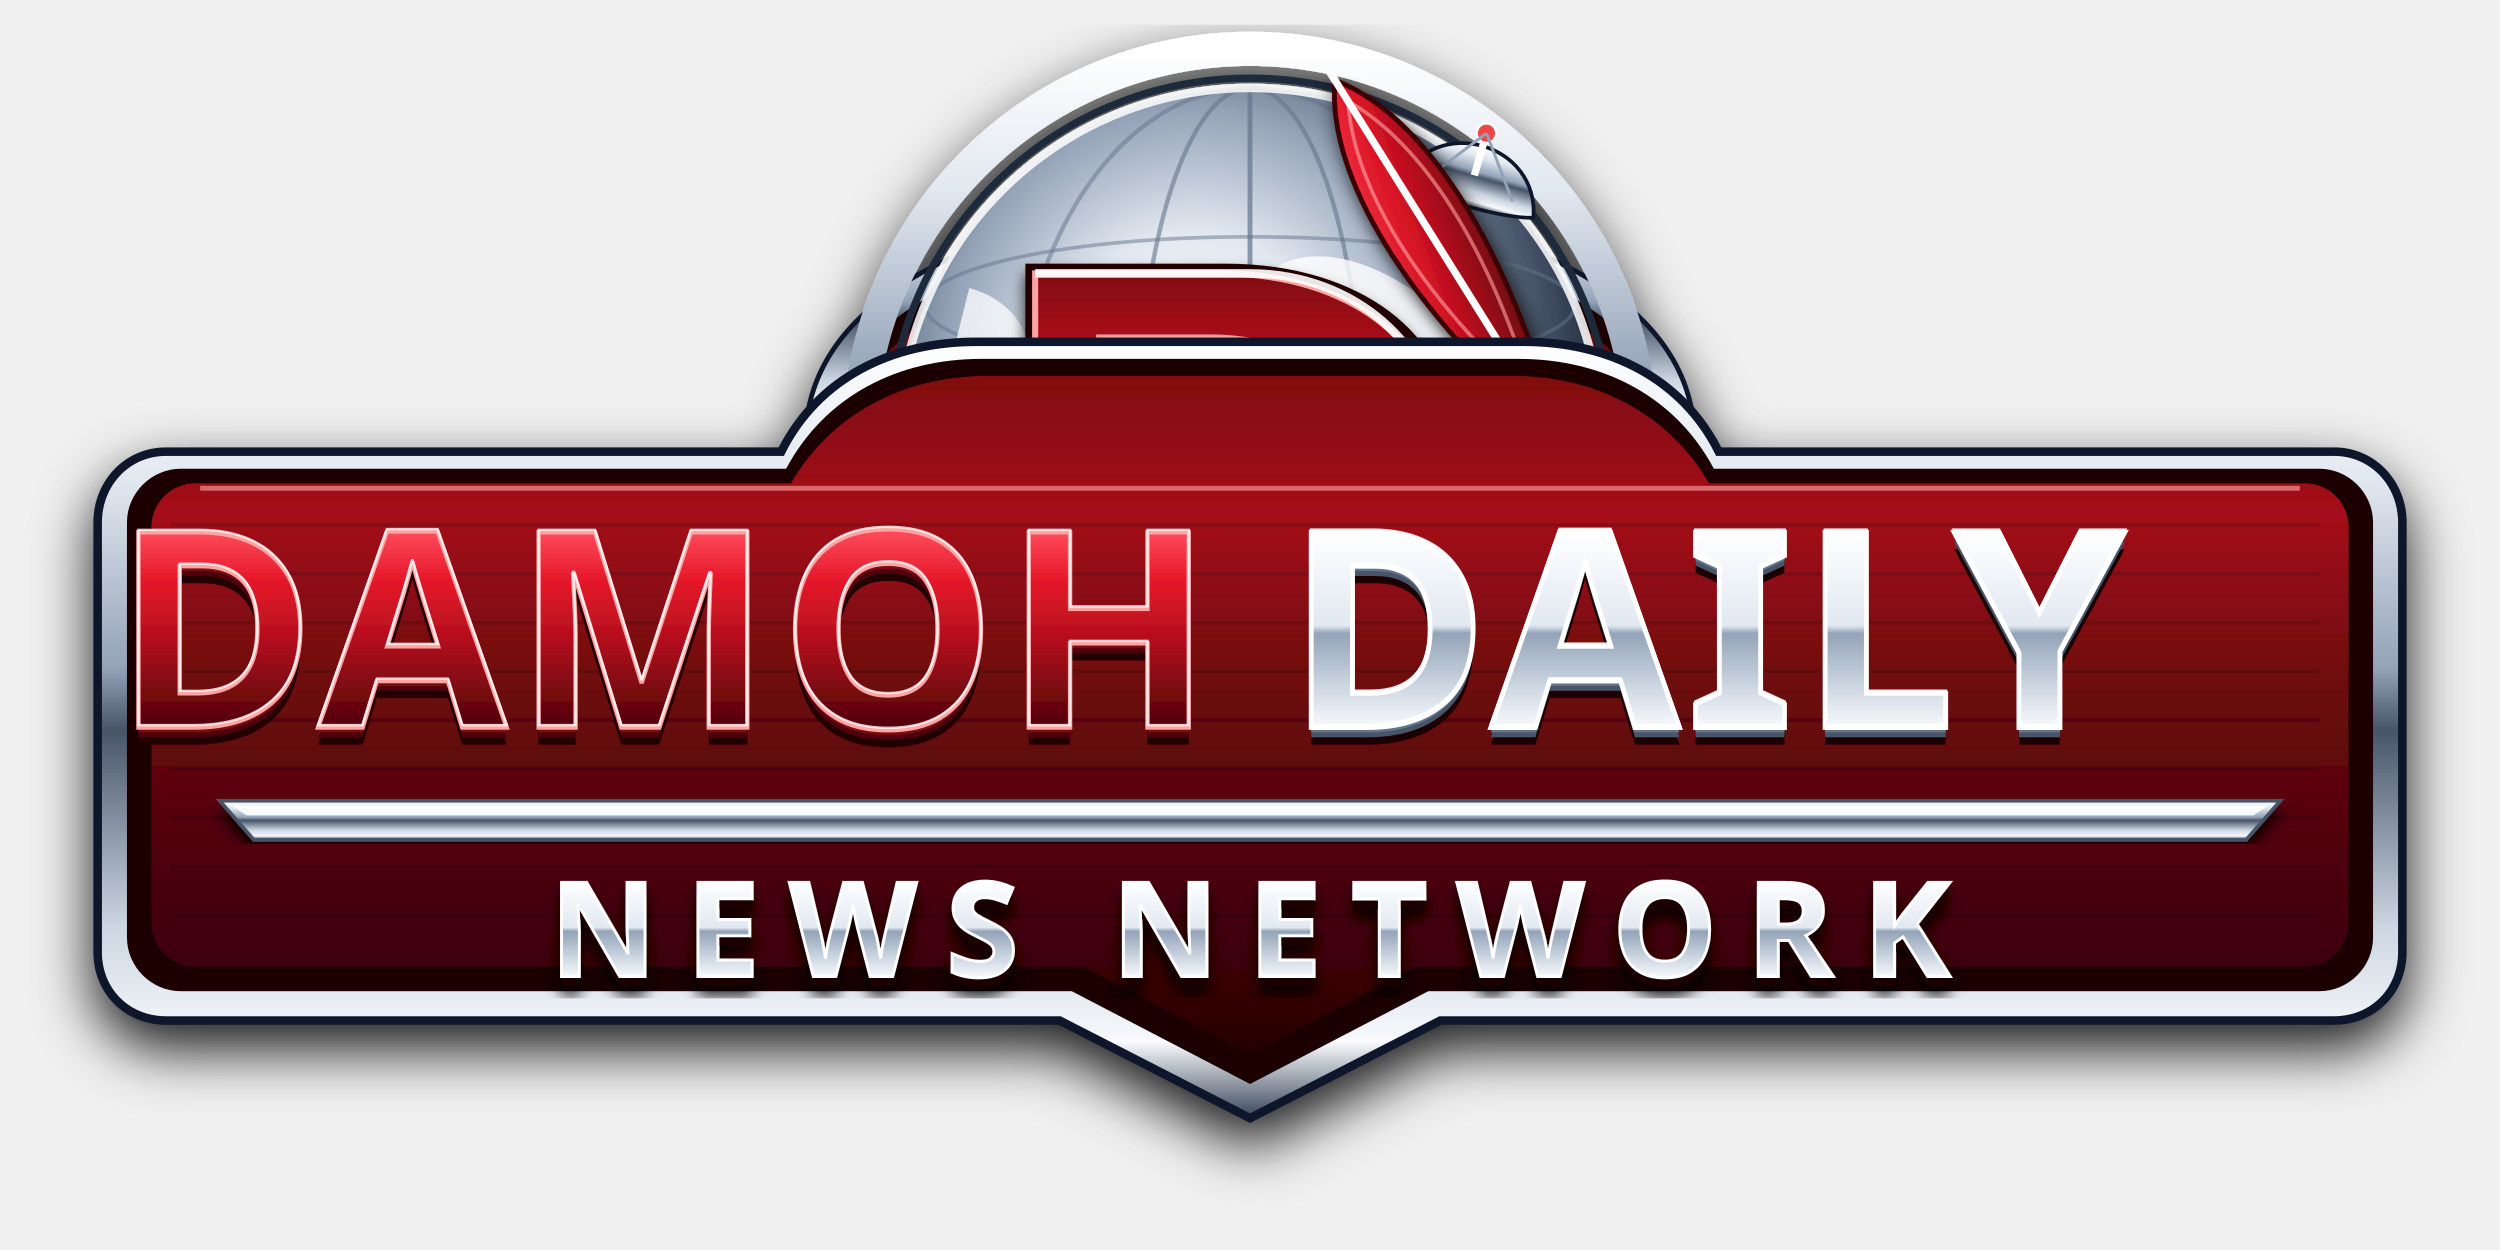
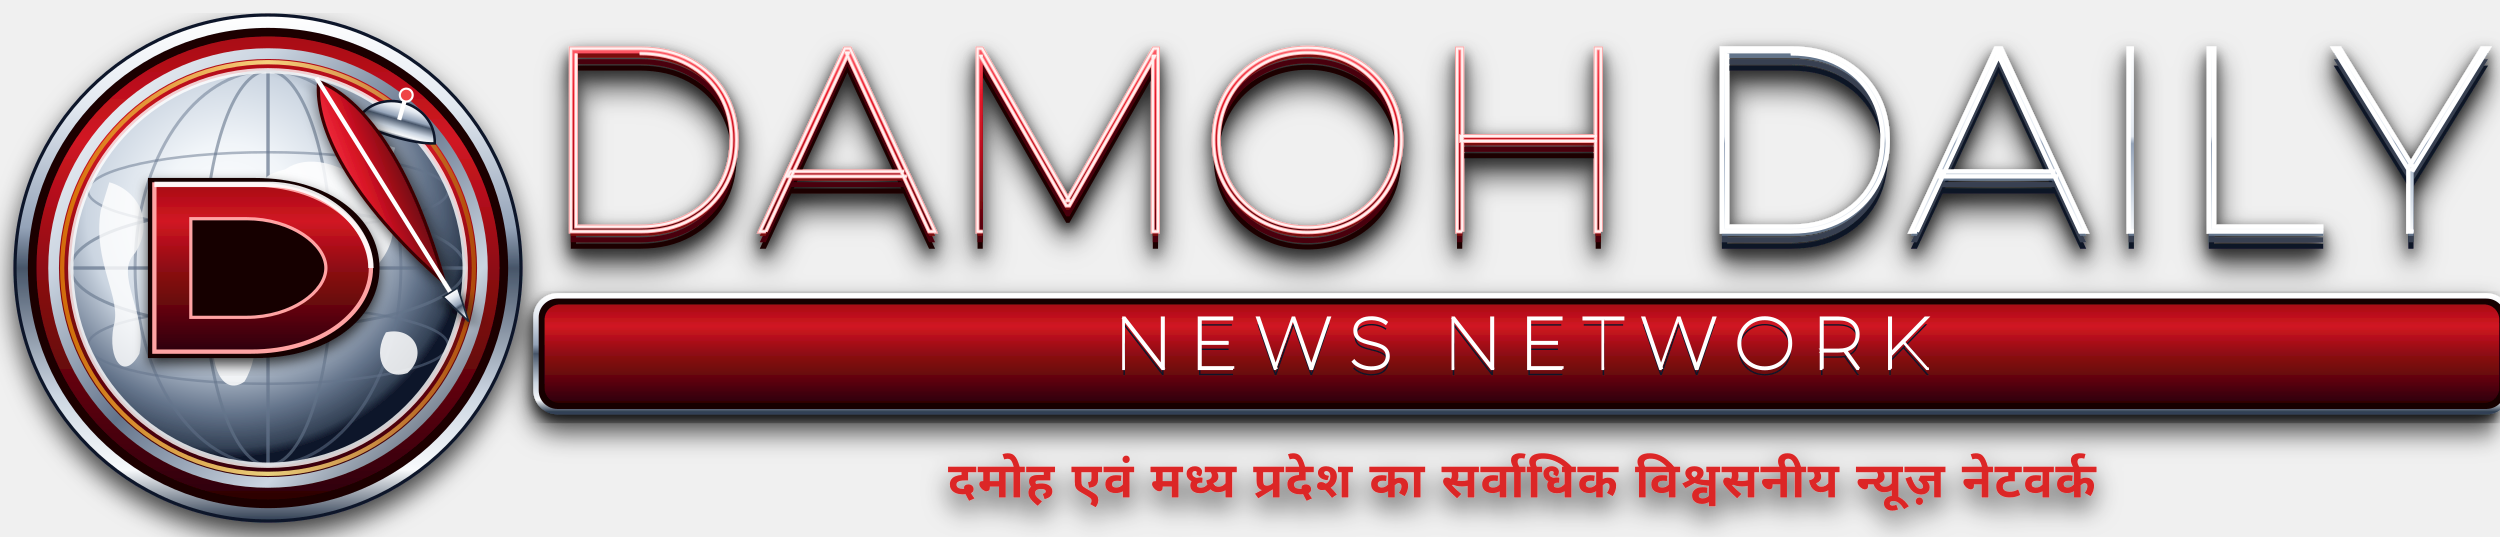
- <svg xmlns="http://www.w3.org/2000/svg" viewBox="0 0 1024 512" width="1024" height="512">
+ <svg xmlns="http://www.w3.org/2000/svg" viewBox="0 0 1166 250" width="1166" height="250">
  <defs>
-     <radialGradient id="darkBackdrop" cx="50%" cy="50%" r="70%">
-       <stop offset="0%" stop-color="#0a0a0a" />
-       <stop offset="70%" stop-color="#000000" />
-       <stop offset="100%" stop-color="#000000" />
-     </radialGradient>
-     <linearGradient id="chromeBevelTop" x1="0%" y1="0%" x2="0%" y2="100%">
+     <linearGradient id="chromeTop" x1="0%" y1="0%" x2="0%" y2="100%">
      <stop offset="0%" stop-color="#FFFFFF" />
      <stop offset="18%" stop-color="#E2E8F0" />
      <stop offset="42%" stop-color="#94A3B8" />
      <stop offset="50%" stop-color="#475569" />
      <stop offset="75%" stop-color="#CBD5E1" />
      <stop offset="90%" stop-color="#F8FAFC" />
      <stop offset="100%" stop-color="#334155" />
    </linearGradient>
-     <linearGradient id="chromeBevelAngle" x1="0%" y1="0%" x2="100%" y2="100%">
+     <linearGradient id="chromeDiagonal" x1="0%" y1="0%" x2="100%" y2="100%">
      <stop offset="0%" stop-color="#FFFFFF" />
      <stop offset="25%" stop-color="#CBD5E1" />
      <stop offset="50%" stop-color="#64748B" />
      <stop offset="75%" stop-color="#CBD5E1" />
      <stop offset="100%" stop-color="#1E293B" />
    </linearGradient>
-     <linearGradient id="crimsonWoodGrad" x1="0%" y1="0%" x2="0%" y2="100%">
-       <stop offset="0%" stop-color="#800A10" />
-       <stop offset="20%" stop-color="#A5101A" />
-       <stop offset="45%" stop-color="#6E080E" />
-       <stop offset="70%" stop-color="#50050A" />
-       <stop offset="90%" stop-color="#380306" />
-       <stop offset="100%" stop-color="#240204" />
+     <linearGradient id="crimsonGrad" x1="0%" y1="0%" x2="0%" y2="100%">
+       <stop offset="0%" stop-color="#A80C15" />
+       <stop offset="22%" stop-color="#D11522" />
+       <stop offset="50%" stop-color="#8E0A12" />
+       <stop offset="75%" stop-color="#61060D" />
+       <stop offset="100%" stop-color="#2D0206" />
    </linearGradient>
-     <radialGradient id="globeSphere" cx="42%" cy="38%" r="58%">
+     <radialGradient id="globeSphere" cx="40%" cy="36%" r="62%">
      <stop offset="0%" stop-color="#FFFFFF" />
-       <stop offset="30%" stop-color="#E2E8F0" />
-       <stop offset="60%" stop-color="#94A3B8" />
-       <stop offset="85%" stop-color="#475569" />
-       <stop offset="100%" stop-color="#1E293B" />
+       <stop offset="28%" stop-color="#F1F5F9" />
+       <stop offset="58%" stop-color="#CBD5E1" />
+       <stop offset="82%" stop-color="#64748B" />
+       <stop offset="96%" stop-color="#334155" />
+       <stop offset="100%" stop-color="#0F172A" />
    </radialGradient>
-     <linearGradient id="redTextGrad" x1="0%" y1="0%" x2="0%" y2="100%">
-       <stop offset="0%" stop-color="#FF4D5E" />
-       <stop offset="25%" stop-color="#E6192A" />
-       <stop offset="55%" stop-color="#B30F1D" />
-       <stop offset="80%" stop-color="#7A0811" />
-       <stop offset="100%" stop-color="#4D0308" />
+     <linearGradient id="redText" x1="0%" y1="0%" x2="0%" y2="100%">
+       <stop offset="0%" stop-color="#FF5B69" />
+       <stop offset="25%" stop-color="#E8192A" />
+       <stop offset="58%" stop-color="#B60F1E" />
+       <stop offset="82%" stop-color="#7D0812" />
+       <stop offset="100%" stop-color="#4F0309" />
    </linearGradient>
-     <linearGradient id="silverTextGrad" x1="0%" y1="0%" x2="0%" y2="100%">
+     <linearGradient id="silverText" x1="0%" y1="0%" x2="0%" y2="100%">
      <stop offset="0%" stop-color="#FFFFFF" />
      <stop offset="22%" stop-color="#F1F5F9" />
      <stop offset="48%" stop-color="#E2E8F0" />
      <stop offset="52%" stop-color="#94A3B8" />
      <stop offset="78%" stop-color="#CBD5E1" />
      <stop offset="100%" stop-color="#F8FAFC" />
    </linearGradient>
+     <linearGradient id="goldGrad" x1="0%" y1="0%" x2="100%" y2="0%">
+       <stop offset="0%" stop-color="#D97706" />
+       <stop offset="50%" stop-color="#FDE68A" />
+       <stop offset="100%" stop-color="#B45309" />
+     </linearGradient>
    <linearGradient id="quillGrad" x1="0%" y1="0%" x2="100%" y2="100%">
      <stop offset="0%" stop-color="#FF3849" />
      <stop offset="35%" stop-color="#D61324" />
      <stop offset="75%" stop-color="#7A0812" />
      <stop offset="100%" stop-color="#3D0206" />
    </linearGradient>
-     <filter id="shieldShadow" x="-10%" y="-10%" width="120%" height="120%">
-       <feDropShadow dx="0" dy="10" stdDeviation="12" flood-color="#000000" flood-opacity="0.9" />
+     <filter id="crestShadow" x="-15%" y="-15%" width="130%" height="130%">
+       <feDropShadow dx="0" dy="6" stdDeviation="6" flood-color="#000000" flood-opacity="0.75" />
    </filter>
-     <filter id="textPopShadow" x="-10%" y="-10%" width="120%" height="120%">
-       <feDropShadow dx="0" dy="4" stdDeviation="3" flood-color="#000000" flood-opacity="0.85" />
+     <filter id="textShadow" x="-10%" y="-10%" width="120%" height="120%">
+       <feDropShadow dx="0" dy="3" stdDeviation="3" flood-color="#000000" flood-opacity="0.75" />
    </filter>
  </defs>
-   <g filter="url(#shieldShadow)">
-     <path d="M 330 180 C 330 50, 694 50, 694 180 Z" fill="url(#chromeBevelTop)" stroke="#0F172A" stroke-width="2" />
-     <path d="M 340 180 C 340 64, 684 64, 684 180 Z" fill="#1C0204" />
-     <path d="M 348 180 C 348 76, 676 76, 676 180 Z" fill="url(#crimsonWoodGrad)" />
-     <circle cx="512" cy="180" r="160" fill="none" stroke="url(#chromeBevelTop)" stroke-width="14" />
-     <circle cx="512" cy="180" r="148" fill="none" stroke="#1E293B" stroke-width="3" />
-     <g transform="translate(512, 180)">
-       <circle cx="0" cy="0" r="144" fill="url(#globeSphere)" />
-       <ellipse cx="0" cy="0" rx="144" ry="42" fill="none" stroke="#64748B" stroke-width="1.8" opacity="0.6" />
-       <ellipse cx="0" cy="-55" rx="133" ry="28" fill="none" stroke="#64748B" stroke-width="1.5" opacity="0.5" />
-       <ellipse cx="0" cy="55" rx="133" ry="28" fill="none" stroke="#64748B" stroke-width="1.5" opacity="0.5" />
-       <ellipse cx="0" cy="0" rx="46" ry="144" fill="none" stroke="#64748B" stroke-width="1.8" opacity="0.6" />
-       <ellipse cx="0" cy="0" rx="96" ry="144" fill="none" stroke="#64748B" stroke-width="1.8" opacity="0.5" />
-       <line x1="-144" y1="0" x2="144" y2="0" stroke="#64748B" stroke-width="2" opacity="0.7" />
-       <line x1="0" y1="-144" x2="0" y2="144" stroke="#64748B" stroke-width="2" opacity="0.7" />
-       <path d="M 10 -70 C 25 -80, 50 -75, 75 -55 C 98 -35, 88 -8, 65 8 C 48 18, 22 22, 12 38 C 6 46, -8 28, -4 14 C 0 -12, -22 -26, -12 -48 C -2 -62, -6 -65, 10 -70 Z" fill="#FFFFFF" opacity="0.8" />
-       <path d="M -28 -18 C -12 -22, 2 -12, -4 12 C -8 32, -4 62, -18 82 C -32 92, -42 72, -38 42 C -42 16, -38 -8, -28 -18 Z" fill="#FFFFFF" opacity="0.8" />
-       <path d="M -115 -62 C -92 -56, -82 -32, -96 -12 C -112 4, -86 32, -92 62 C -102 82, -116 66, -112 42 C -106 22, -126 -4, -120 -42 Z" fill="#FFFFFF" opacity="0.75" />
-       <path d="M 86 46 C 106 42, 116 62, 102 76 C 82 82, 76 62, 86 46 Z" fill="#FFFFFF" opacity="0.8" />
-       <circle cx="0" cy="0" r="144" fill="none" stroke="#FFFFFF" stroke-width="3.5" opacity="0.85" />
+   <g filter="url(#crestShadow)">
+     <g transform="translate(125, 125)">
+       <circle cx="0" cy="0" r="118" fill="url(#chromeTop)" stroke="#0F172A" stroke-width="1.5" />
+       <circle cx="0" cy="0" r="112" fill="#1A0204" />
+       <circle cx="0" cy="0" r="108" fill="url(#crimsonGrad)" />
+       <circle cx="0" cy="0" r="100" fill="none" stroke="url(#chromeDiagonal)" stroke-width="5" />
+       <circle cx="0" cy="0" r="96" fill="none" stroke="url(#goldGrad)" stroke-width="2" opacity="0.9" />
+       <circle cx="0" cy="0" r="92" fill="url(#globeSphere)" />
+       <ellipse cx="0" cy="0" rx="92" ry="28" fill="none" stroke="#64748B" stroke-width="1.4" opacity="0.6" />
+       <ellipse cx="0" cy="-36" rx="84" ry="18" fill="none" stroke="#64748B" stroke-width="1.2" opacity="0.5" />
+       <ellipse cx="0" cy="36" rx="84" ry="18" fill="none" stroke="#64748B" stroke-width="1.2" opacity="0.5" />
+       <ellipse cx="0" cy="0" rx="30" ry="92" fill="none" stroke="#64748B" stroke-width="1.4" opacity="0.6" />
+       <ellipse cx="0" cy="0" rx="62" ry="92" fill="none" stroke="#64748B" stroke-width="1.4" opacity="0.5" />
+       <line x1="-92" y1="0" x2="92" y2="0" stroke="#64748B" stroke-width="1.6" opacity="0.7" />
+       <line x1="0" y1="-92" x2="0" y2="92" stroke="#64748B" stroke-width="1.6" opacity="0.7" />
+       <path d="M 8 -46 C 18 -53, 34 -50, 50 -36 C 65 -22, 58 -5, 43 6 C 31 12, 14 14, 7 25 C 4 30, -5 18, -3 9 C 0 -7, -14 -17, -7 -31 C -1 -41, -4 -43, 8 -46 Z" fill="#FFFFFF" opacity="0.85" />
+       <path d="M -19 -11 C -8 -14, 2 -7, -3 8 C -6 21, -3 40, -11 53 C -21 60, -28 46, -25 27 C -28 10, -25 -5, -19 -11 Z" fill="#FFFFFF" opacity="0.85" />
+       <path d="M -74 -40 C -60 -36, -53 -21, -62 -7 C -72 3, -56 21, -60 40 C -67 53, -75 43, -72 27 C -68 14, -82 -3, -78 -27 Z" fill="#FFFFFF" opacity="0.8" />
+       <path d="M 55 30 C 68 27, 75 40, 65 49 C 53 53, 49 40, 55 30 Z" fill="#FFFFFF" opacity="0.85" />
+       <circle cx="0" cy="0" r="92" fill="none" stroke="#FFFFFF" stroke-width="2.5" opacity="0.8" />
+       <g filter="url(#textShadow)">
+         <path d="M -56 -42 L -6 -42 C 29 -42, 52 -23, 52 0 C 52 23, 29 42, -6 42 L -56 42 Z" fill="#180203" />
+         <path d="M -53 -39 L -8 -39 C 26 -39, 48 -20, 48 0 C 48 20, 26 39, -8 39 L -53 39 Z" fill="url(#crimsonGrad)" stroke="#FFA3A3" stroke-width="2" />
+         <path d="M -36 -23 L -10 -23 C 11 -23, 27 -11, 27 0 C 27 11, 11 23, -10 23 L -36 23 Z" fill="#140102" stroke="#FFA3A3" stroke-width="1.5" />
+         <path d="M -53 -39 L 0 -39 C 27 -39, 48 -19, 48 0" fill="none" stroke="#FFFFFF" stroke-width="2.5" opacity="0.9" />
+       </g>
+       <g transform="translate(62, -72) rotate(16)">
+         <line x1="0" y1="16" x2="0" y2="30" stroke="#CBD5E1" stroke-width="3.5" />
+         <circle cx="0" cy="30" r="3.5" fill="#475569" />
+         <path d="M -19 9 C -14 -10, 14 -10, 19 9 C 10 12, -10 12, -19 9 Z" fill="url(#chromeTop)" stroke="#0F172A" stroke-width="1.2" />
+         <line x1="0" y1="3" x2="0" y2="-9" stroke="#FFFFFF" stroke-width="2" />
+         <circle cx="0" cy="-9" r="3" fill="#EF4444" stroke="#FFFFFF" stroke-width="1" />
+       </g>
+       <g transform="translate(48, -48) rotate(-32)" filter="url(#textShadow)">
+         <path d="M 0 -46 C 13 -29, 17 8, 0 65 C -17 8, -13 -29, 0 -46 Z" fill="url(#quillGrad)" stroke="#3D0206" stroke-width="1.5" />
+         <line x1="0" y1="-48" x2="0" y2="76" stroke="#FFFFFF" stroke-width="2" />
+         <path d="M -4 70 L 4 70 L 0 86 Z" fill="url(#chromeTop)" stroke="#1E293B" stroke-width="0.8" />
+       </g>
    </g>
-     <g transform="translate(605, 68) rotate(16)">
-       <line x1="0" y1="26" x2="0" y2="46" stroke="#CBD5E1" stroke-width="4.5" />
-       <circle cx="0" cy="46" r="4.5" fill="#475569" />
-       <path d="M -28 14 C -22 -16, 22 -16, 28 14 C 16 18, -16 18, -28 14 Z" fill="url(#chromeBevelTop)" stroke="#0F172A" stroke-width="1.5" />
-       <line x1="0" y1="4" x2="0" y2="-14" stroke="#FFFFFF" stroke-width="3" />
-       <circle cx="0" cy="-14" r="4" fill="#EF4444" stroke="#FFFFFF" stroke-width="1" />
-       <line x1="-18" y1="10" x2="0" y2="-14" stroke="#94A3B8" stroke-width="1.2" />
-       <line x1="18" y1="10" x2="0" y2="-14" stroke="#94A3B8" stroke-width="1.2" />
-     </g>
-     <g transform="translate(512, 174)" filter="url(#textPopShadow)">
-       <path d="M -92 -66 L -10 -66 C 46 -66, 82 -36, 82 0 C 82 36, 46 66, -10 66 L -92 66 Z" fill="#240204" />
-       <path d="M -88 -62 L -12 -62 C 42 -62, 76 -32, 76 0 C 76 32, 42 62, -12 62 L -88 62 Z" fill="url(#crimsonWoodGrad)" stroke="#FFA3A3" stroke-width="2.5" />
-       <path d="M -62 -36 L -16 -36 C 18 -36, 44 -18, 44 0 C 44 18, 18 36, -16 36 L -62 36 Z" fill="#1C0204" stroke="#FFA3A3" stroke-width="2" />
-       <path d="M -88 -62 L 0 -62 C 44 -62, 76 -30, 76 0" fill="none" stroke="#FFFFFF" stroke-width="3.5" opacity="0.9" />
-     </g>
-     <g transform="translate(585, 94) rotate(-32)" filter="url(#textPopShadow)">
-       <path d="M 0 -72 C 20 -46, 28 12, 0 102 C -28 12, -20 -46, 0 -72 Z" fill="url(#quillGrad)" stroke="#3D0206" stroke-width="2" />
-       <path d="M 0 -62 C 14 -36, 20 10, 0 82 C -20 10, -14 -36, 0 -62 Z" fill="none" stroke="#FFA3A3" stroke-width="1.5" opacity="0.6" />
-       <line x1="0" y1="-76" x2="0" y2="122" stroke="#FFFFFF" stroke-width="3" />
-       <path d="M -6 112 L 6 112 L 0 134 Z" fill="url(#chromeBevelTop)" stroke="#1E293B" stroke-width="1" />
-       <line x1="0" y1="112" x2="0" y2="130" stroke="#0F172A" stroke-width="1" />
-     </g>
-     <path d="M 68 185               L 320 185               C 335 155, 365 140, 400 140               L 624 140               C 659 140, 689 155, 704 185               L 956 185               C 972 185, 984 198, 984 214               L 984 390               C 984 406, 972 418, 956 418               L 590 418               L 512 458               L 434 418               L 68 418               C 52 418, 40 406, 40 390               L 40 214               C 40 198, 52 185, 68 185 Z" fill="url(#chromeBevelTop)" stroke="#0F172A" stroke-width="3.5" />
-     <path d="M 74 192               L 322 192               C 338 162, 368 147, 402 147               L 622 147               C 656 147, 686 162, 702 192               L 950 192               C 962 192, 972 202, 972 214               L 972 384               C 972 396, 962 406, 950 406               L 585 406               L 512 444               L 439 406               L 74 406               C 62 406, 52 396, 52 384               L 52 214               C 52 202, 62 192, 74 192 Z" fill="#1A0204" />
-     <path d="M 80 198               L 324 198               C 340 170, 370 154, 404 154               L 620 154               C 654 154, 684 170, 700 198               L 944 198               C 954 198, 962 206, 962 216               L 962 378               C 962 388, 954 396, 944 396               L 580 396               L 512 432               L 444 396               L 80 396               C 70 396, 62 388, 62 378               L 62 216               C 62 206, 70 198, 80 198 Z" fill="url(#crimsonWoodGrad)" />
-     <g opacity="0.16" stroke="#000000" stroke-width="1.5">
-       <line x1="70" y1="215" x2="950" y2="215" />
-       <line x1="70" y1="235" x2="950" y2="235" />
-       <line x1="70" y1="255" x2="950" y2="255" />
-       <line x1="70" y1="275" x2="950" y2="275" />
-       <line x1="70" y1="295" x2="950" y2="295" />
-       <line x1="70" y1="315" x2="950" y2="315" />
-       <line x1="70" y1="335" x2="950" y2="335" />
-       <line x1="70" y1="355" x2="950" y2="355" />
-       <line x1="70" y1="375" x2="950" y2="375" />
-     </g>
-     <line x1="82" y1="200" x2="942" y2="200" stroke="#FFA3A3" stroke-width="2" opacity="0.6" />
-     <g filter="url(#textPopShadow)">
-       <polygon points="90,328 934,328 920,344 104,344" fill="url(#chromeBevelTop)" stroke="#475569" stroke-width="1.5" />
-       <polygon points="95,330 929,330 923,334 101,334" fill="#FFFFFF" opacity="0.9" />
-     </g>
-     <g transform="translate(512, 298)">
-       <text x="-15" y="7" font-family="'Arial Black', 'Impact', sans-serif" font-weight="900" font-size="112" fill="#240204" text-anchor="end" letter-spacing="3">DAMOH</text>
-       <text x="-15" y="4" font-family="'Arial Black', 'Impact', sans-serif" font-weight="900" font-size="112" fill="#4D0308" text-anchor="end" letter-spacing="3">DAMOH</text>
-       <text x="-15" y="2" font-family="'Arial Black', 'Impact', sans-serif" font-weight="900" font-size="112" fill="#7A0811" text-anchor="end" letter-spacing="3">DAMOH</text>
-       <text x="-15" y="0" font-family="'Arial Black', 'Impact', sans-serif" font-weight="900" font-size="112" fill="url(#redTextGrad)" stroke="#FFA3A3" stroke-width="1.8" text-anchor="end" letter-spacing="3">DAMOH</text>
-       <text x="-15" y="-1" font-family="'Arial Black', 'Impact', sans-serif" font-weight="900" font-size="112" fill="none" stroke="#FFFFFF" stroke-width="1" opacity="0.8" text-anchor="end" letter-spacing="3">DAMOH</text>
-       <text x="15" y="7" font-family="'Arial Black', 'Impact', sans-serif" font-weight="900" font-size="112" fill="#1C0204" text-anchor="start" letter-spacing="3">DAILY</text>
-       <text x="15" y="4" font-family="'Arial Black', 'Impact', sans-serif" font-weight="900" font-size="112" fill="#475569" text-anchor="start" letter-spacing="3">DAILY</text>
-       <text x="15" y="2" font-family="'Arial Black', 'Impact', sans-serif" font-weight="900" font-size="112" fill="#64748B" text-anchor="start" letter-spacing="3">DAILY</text>
-       <text x="15" y="0" font-family="'Arial Black', 'Impact', sans-serif" font-weight="900" font-size="112" fill="url(#silverTextGrad)" stroke="#FFFFFF" stroke-width="2" text-anchor="start" letter-spacing="3">DAILY</text>
-       <text x="15" y="-1" font-family="'Arial Black', 'Impact', sans-serif" font-weight="900" font-size="112" fill="none" stroke="#FFFFFF" stroke-width="1.2" opacity="0.9" text-anchor="start" letter-spacing="3">DAILY</text>
-     </g>
-     <g transform="translate(512, 400)" filter="url(#textPopShadow)">
-       <text x="0" y="4" font-family="'Arial Black', 'Impact', sans-serif" font-weight="900" font-size="54" fill="#1A0204" text-anchor="middle" letter-spacing="12">NEWS NETWORK</text>
-       <text x="0" y="0" font-family="'Arial Black', 'Impact', sans-serif" font-weight="900" font-size="54" fill="url(#silverTextGrad)" stroke="#FFFFFF" stroke-width="1.2" text-anchor="middle" letter-spacing="12">NEWS NETWORK</text>
+     <g>
+       <g filter="url(#textShadow)">
+         <path d="M298.56 108L266.23 108L266.23 22.60L298.56 22.60Q312.10 22.60 322.22 28.15Q332.35 33.70 337.96 43.34Q343.57 52.98 343.57 65.30Q343.57 77.62 337.96 87.26Q332.35 96.90 322.22 102.45Q312.10 108 298.56 108M268.67 24.92L268.67 105.68L298.31 105.68Q311.37 105.68 321 100.44Q330.64 95.19 335.89 86.10Q341.13 77.01 341.13 65.30Q341.13 53.59 335.89 44.50Q330.64 35.41 321 30.16Q311.37 24.92 298.31 24.92 M357.18 108L354.37 108L394.02 22.60L396.46 22.60L436.11 108L433.30 108L394.63 24.55L395.85 24.55L357.18 108M422.93 82.26L367.42 82.26L368.64 79.94L421.71 79.94 M458.37 108L455.93 108L455.93 22.60L458.01 22.60L498.63 93.60L497.54 93.60L538.04 22.60L540.11 22.60L540.11 108L537.67 108L537.67 26.14L538.65 26.14L498.76 95.92L497.29 95.92L457.28 26.14L458.37 26.14 M609.84 108.37Q600.44 108.37 592.45 105.13Q584.46 101.90 578.54 96.04Q572.63 90.19 569.33 82.38Q566.04 74.57 566.04 65.30Q566.04 56.03 569.33 48.22Q572.63 40.41 578.54 34.56Q584.46 28.70 592.45 25.47Q600.44 22.23 609.84 22.23Q619.23 22.23 627.22 25.47Q635.21 28.70 641.13 34.56Q647.05 40.41 650.34 48.22Q653.63 56.03 653.63 65.30Q653.63 74.57 650.34 82.38Q647.05 90.19 641.13 96.04Q635.21 101.90 627.22 105.13Q619.23 108.37 609.84 108.37M609.84 106.05Q618.62 106.05 626.18 103Q633.75 99.95 639.36 94.40Q644.97 88.85 648.08 81.47Q651.19 74.08 651.19 65.30Q651.19 56.52 648.08 49.13Q644.97 41.75 639.36 36.20Q633.75 30.65 626.18 27.60Q618.62 24.55 609.84 24.55Q601.05 24.55 593.49 27.60Q585.92 30.65 580.31 36.20Q574.70 41.75 571.59 49.13Q568.48 56.52 568.48 65.30Q568.48 74.08 571.59 81.47Q574.70 88.85 580.31 94.40Q585.92 99.95 593.49 103Q601.05 106.05 609.84 106.05 M746.66 108L744.22 108L744.22 22.60L746.66 22.60L746.66 108M682 108L679.56 108L679.56 22.60L682 22.60L682 108M744.83 65.79L681.39 65.79L681.39 63.47L744.83 63.47" transform="translate(0, 8)" fill="#1B0204" />
+         <path d="M298.56 108L266.23 108L266.23 22.60L298.56 22.60Q312.10 22.60 322.22 28.15Q332.35 33.70 337.96 43.34Q343.57 52.98 343.57 65.30Q343.57 77.62 337.96 87.26Q332.35 96.90 322.22 102.45Q312.10 108 298.56 108M268.67 24.92L268.67 105.68L298.31 105.68Q311.37 105.68 321 100.44Q330.64 95.19 335.89 86.10Q341.13 77.01 341.13 65.30Q341.13 53.59 335.89 44.50Q330.64 35.41 321 30.16Q311.37 24.92 298.31 24.92 M357.18 108L354.37 108L394.02 22.60L396.46 22.60L436.11 108L433.30 108L394.63 24.55L395.85 24.55L357.18 108M422.93 82.26L367.42 82.26L368.64 79.94L421.71 79.94 M458.37 108L455.93 108L455.93 22.60L458.01 22.60L498.63 93.60L497.54 93.60L538.04 22.60L540.11 22.60L540.11 108L537.67 108L537.67 26.14L538.65 26.14L498.76 95.92L497.29 95.92L457.28 26.14L458.37 26.14 M609.84 108.37Q600.44 108.37 592.45 105.13Q584.46 101.90 578.54 96.04Q572.63 90.19 569.33 82.38Q566.04 74.57 566.04 65.30Q566.04 56.03 569.33 48.22Q572.63 40.41 578.54 34.56Q584.46 28.70 592.45 25.47Q600.44 22.23 609.84 22.23Q619.23 22.23 627.22 25.47Q635.21 28.70 641.13 34.56Q647.05 40.41 650.34 48.22Q653.63 56.03 653.63 65.30Q653.63 74.57 650.34 82.38Q647.05 90.19 641.13 96.04Q635.21 101.90 627.22 105.13Q619.23 108.37 609.84 108.37M609.84 106.05Q618.62 106.05 626.18 103Q633.75 99.95 639.36 94.40Q644.97 88.85 648.08 81.47Q651.19 74.08 651.19 65.30Q651.19 56.52 648.08 49.13Q644.97 41.75 639.36 36.20Q633.75 30.65 626.18 27.60Q618.62 24.55 609.84 24.55Q601.05 24.55 593.49 27.60Q585.92 30.65 580.31 36.20Q574.70 41.75 571.59 49.13Q568.48 56.52 568.48 65.30Q568.48 74.08 571.59 81.47Q574.70 88.85 580.31 94.40Q585.92 99.95 593.49 103Q601.05 106.05 609.84 106.05 M746.66 108L744.22 108L744.22 22.60L746.66 22.60L746.66 108M682 108L679.56 108L679.56 22.60L682 22.60L682 108M744.83 65.79L681.39 65.79L681.39 63.47L744.83 63.47" transform="translate(0, 5)" fill="#4A0307" />
+         <path d="M298.56 108L266.23 108L266.23 22.60L298.56 22.60Q312.10 22.60 322.22 28.15Q332.35 33.70 337.96 43.34Q343.57 52.98 343.57 65.30Q343.57 77.62 337.96 87.26Q332.35 96.90 322.22 102.45Q312.10 108 298.56 108M268.67 24.92L268.67 105.68L298.31 105.68Q311.37 105.68 321 100.44Q330.64 95.19 335.89 86.10Q341.13 77.01 341.13 65.30Q341.13 53.59 335.89 44.50Q330.64 35.41 321 30.16Q311.37 24.92 298.31 24.92 M357.18 108L354.37 108L394.02 22.60L396.46 22.60L436.11 108L433.30 108L394.63 24.55L395.85 24.55L357.18 108M422.93 82.26L367.42 82.26L368.64 79.94L421.71 79.94 M458.37 108L455.93 108L455.93 22.60L458.01 22.60L498.63 93.60L497.54 93.60L538.04 22.60L540.11 22.60L540.11 108L537.67 108L537.67 26.14L538.65 26.14L498.76 95.92L497.29 95.92L457.28 26.14L458.37 26.14 M609.84 108.37Q600.44 108.37 592.45 105.13Q584.46 101.90 578.54 96.04Q572.63 90.19 569.33 82.38Q566.04 74.57 566.04 65.30Q566.04 56.03 569.33 48.22Q572.63 40.41 578.54 34.56Q584.46 28.70 592.45 25.47Q600.44 22.23 609.84 22.23Q619.23 22.23 627.22 25.47Q635.21 28.70 641.13 34.56Q647.05 40.41 650.34 48.22Q653.63 56.03 653.63 65.30Q653.63 74.57 650.34 82.38Q647.05 90.19 641.13 96.04Q635.21 101.90 627.22 105.13Q619.23 108.37 609.84 108.37M609.84 106.05Q618.62 106.05 626.18 103Q633.75 99.95 639.36 94.40Q644.97 88.85 648.08 81.47Q651.19 74.08 651.19 65.30Q651.19 56.52 648.08 49.13Q644.97 41.75 639.36 36.20Q633.75 30.65 626.18 27.60Q618.62 24.55 609.84 24.55Q601.05 24.55 593.49 27.60Q585.92 30.65 580.31 36.20Q574.70 41.75 571.59 49.13Q568.48 56.52 568.48 65.30Q568.48 74.08 571.59 81.47Q574.70 88.85 580.31 94.40Q585.92 99.95 593.49 103Q601.05 106.05 609.84 106.05 M746.66 108L744.22 108L744.22 22.60L746.66 22.60L746.66 108M682 108L679.56 108L679.56 22.60L682 22.60L682 108M744.83 65.79L681.39 65.79L681.39 63.47L744.83 63.47" transform="translate(0, 2)" fill="#7A0811" />
+         <path d="M298.56 108L266.23 108L266.23 22.60L298.56 22.60Q312.10 22.60 322.22 28.15Q332.35 33.70 337.96 43.34Q343.57 52.98 343.57 65.30Q343.57 77.62 337.96 87.26Q332.35 96.90 322.22 102.45Q312.10 108 298.56 108M268.67 24.92L268.67 105.68L298.31 105.68Q311.37 105.68 321 100.44Q330.64 95.19 335.89 86.10Q341.13 77.01 341.13 65.30Q341.13 53.59 335.89 44.50Q330.64 35.41 321 30.16Q311.37 24.92 298.31 24.92 M357.18 108L354.37 108L394.02 22.60L396.46 22.60L436.11 108L433.30 108L394.63 24.55L395.85 24.55L357.18 108M422.93 82.26L367.42 82.26L368.64 79.94L421.71 79.94 M458.37 108L455.93 108L455.93 22.60L458.01 22.60L498.63 93.60L497.54 93.60L538.04 22.60L540.11 22.60L540.11 108L537.67 108L537.67 26.14L538.65 26.14L498.76 95.92L497.29 95.92L457.28 26.14L458.37 26.14 M609.84 108.37Q600.44 108.37 592.45 105.13Q584.46 101.90 578.54 96.04Q572.63 90.19 569.33 82.38Q566.04 74.57 566.04 65.30Q566.04 56.03 569.33 48.22Q572.63 40.41 578.54 34.56Q584.46 28.70 592.45 25.47Q600.44 22.23 609.84 22.23Q619.23 22.23 627.22 25.47Q635.21 28.70 641.13 34.56Q647.05 40.41 650.34 48.22Q653.63 56.03 653.63 65.30Q653.63 74.57 650.34 82.38Q647.05 90.19 641.13 96.04Q635.21 101.90 627.22 105.13Q619.23 108.37 609.84 108.37M609.84 106.05Q618.62 106.05 626.18 103Q633.75 99.95 639.36 94.40Q644.97 88.85 648.08 81.47Q651.19 74.08 651.19 65.30Q651.19 56.52 648.08 49.13Q644.97 41.75 639.36 36.20Q633.75 30.65 626.18 27.60Q618.62 24.55 609.84 24.55Q601.05 24.55 593.49 27.60Q585.92 30.65 580.31 36.20Q574.70 41.75 571.59 49.13Q568.48 56.52 568.48 65.30Q568.48 74.08 571.59 81.47Q574.70 88.85 580.31 94.40Q585.92 99.95 593.49 103Q601.05 106.05 609.84 106.05 M746.66 108L744.22 108L744.22 22.60L746.66 22.60L746.66 108M682 108L679.56 108L679.56 22.60L682 22.60L682 108M744.83 65.79L681.39 65.79L681.39 63.47L744.83 63.47" fill="url(#redText)" stroke="#FFA3A3" stroke-width="1.8" />
+         <path d="M298.56 108L266.23 108L266.23 22.60L298.56 22.60Q312.10 22.60 322.22 28.15Q332.35 33.70 337.96 43.34Q343.57 52.98 343.57 65.30Q343.57 77.62 337.96 87.26Q332.35 96.90 322.22 102.45Q312.10 108 298.56 108M268.67 24.92L268.67 105.68L298.31 105.68Q311.37 105.68 321 100.44Q330.64 95.19 335.89 86.10Q341.13 77.01 341.13 65.30Q341.13 53.59 335.89 44.50Q330.64 35.41 321 30.16Q311.37 24.92 298.31 24.92 M357.18 108L354.37 108L394.02 22.60L396.46 22.60L436.11 108L433.30 108L394.63 24.55L395.85 24.55L357.18 108M422.93 82.26L367.42 82.26L368.64 79.94L421.71 79.94 M458.37 108L455.93 108L455.93 22.60L458.01 22.60L498.63 93.60L497.54 93.60L538.04 22.60L540.11 22.60L540.11 108L537.67 108L537.67 26.14L538.65 26.14L498.76 95.92L497.29 95.92L457.28 26.14L458.37 26.14 M609.84 108.37Q600.44 108.37 592.45 105.13Q584.46 101.90 578.54 96.04Q572.63 90.19 569.33 82.38Q566.04 74.57 566.04 65.30Q566.04 56.03 569.33 48.22Q572.63 40.41 578.54 34.56Q584.46 28.70 592.45 25.47Q600.44 22.23 609.84 22.23Q619.23 22.23 627.22 25.47Q635.21 28.70 641.13 34.56Q647.05 40.41 650.34 48.22Q653.63 56.03 653.63 65.30Q653.63 74.57 650.34 82.38Q647.05 90.19 641.13 96.04Q635.21 101.90 627.22 105.13Q619.23 108.37 609.84 108.37M609.84 106.05Q618.62 106.05 626.18 103Q633.75 99.95 639.36 94.40Q644.97 88.85 648.08 81.47Q651.19 74.08 651.19 65.30Q651.19 56.52 648.08 49.13Q644.97 41.75 639.36 36.20Q633.75 30.65 626.18 27.60Q618.62 24.55 609.84 24.55Q601.05 24.55 593.49 27.60Q585.92 30.65 580.31 36.20Q574.70 41.75 571.59 49.13Q568.48 56.52 568.48 65.30Q568.48 74.08 571.59 81.47Q574.70 88.85 580.31 94.40Q585.92 99.95 593.49 103Q601.05 106.05 609.84 106.05 M746.66 108L744.22 108L744.22 22.60L746.66 22.60L746.66 108M682 108L679.56 108L679.56 22.60L682 22.60L682 108M744.83 65.79L681.39 65.79L681.39 63.47L744.83 63.47" fill="none" stroke="#FFFFFF" stroke-width="1" opacity="0.85" />
+         <path d="M835.44 108L803.11 108L803.11 22.60L835.44 22.60Q848.98 22.60 859.11 28.15Q869.23 33.70 874.85 43.34Q880.46 52.98 880.46 65.30Q880.46 77.62 874.85 87.26Q869.23 96.90 859.11 102.45Q848.98 108 835.44 108M805.55 24.92L805.55 105.68L835.20 105.68Q848.25 105.68 857.89 100.44Q867.53 95.19 872.77 86.10Q878.02 77.01 878.02 65.30Q878.02 53.59 872.77 44.50Q867.53 35.41 857.89 30.16Q848.25 24.92 835.20 24.92 M894.06 108L891.25 108L930.90 22.60L933.34 22.60L972.99 108L970.19 108L931.51 24.55L932.73 24.55L894.06 108M959.82 82.26L904.31 82.26L905.53 79.94L958.60 79.94 M995.26 108L992.82 108L992.82 22.60L995.26 22.60 M1083.52 108L1030.21 108L1030.21 22.60L1032.65 22.60L1032.65 105.68L1083.52 105.68 M1125.67 108L1123.23 108L1123.23 78.11L1123.84 79.94L1088.46 22.60L1091.27 22.60L1124.94 77.13L1123.97 77.13L1157.64 22.60L1160.44 22.60L1125.06 79.94L1125.67 78.11" transform="translate(0, 8)" fill="#111827" />
+         <path d="M835.44 108L803.11 108L803.11 22.60L835.44 22.60Q848.98 22.60 859.11 28.15Q869.23 33.70 874.85 43.34Q880.46 52.98 880.46 65.30Q880.46 77.62 874.85 87.26Q869.23 96.90 859.11 102.45Q848.98 108 835.44 108M805.55 24.92L805.55 105.68L835.20 105.68Q848.25 105.68 857.89 100.44Q867.53 95.19 872.77 86.10Q878.02 77.01 878.02 65.30Q878.02 53.59 872.77 44.50Q867.53 35.41 857.89 30.16Q848.25 24.92 835.20 24.92 M894.06 108L891.25 108L930.90 22.60L933.34 22.60L972.99 108L970.19 108L931.51 24.55L932.73 24.55L894.06 108M959.82 82.26L904.31 82.26L905.53 79.94L958.60 79.94 M995.26 108L992.82 108L992.82 22.60L995.26 22.60 M1083.52 108L1030.21 108L1030.21 22.60L1032.65 22.60L1032.65 105.68L1083.52 105.68 M1125.67 108L1123.23 108L1123.23 78.11L1123.84 79.94L1088.46 22.60L1091.27 22.60L1124.94 77.13L1123.97 77.13L1157.64 22.60L1160.44 22.60L1125.06 79.94L1125.67 78.11" transform="translate(0, 5)" fill="#374151" />
+         <path d="M835.44 108L803.11 108L803.11 22.60L835.44 22.60Q848.98 22.60 859.11 28.15Q869.23 33.70 874.85 43.34Q880.46 52.98 880.46 65.30Q880.46 77.62 874.85 87.26Q869.23 96.90 859.11 102.45Q848.98 108 835.44 108M805.55 24.92L805.55 105.68L835.20 105.68Q848.25 105.68 857.89 100.44Q867.53 95.19 872.77 86.10Q878.02 77.01 878.02 65.30Q878.02 53.59 872.77 44.50Q867.53 35.41 857.89 30.16Q848.25 24.92 835.20 24.92 M894.06 108L891.25 108L930.90 22.60L933.34 22.60L972.99 108L970.19 108L931.51 24.55L932.73 24.55L894.06 108M959.82 82.26L904.31 82.26L905.53 79.94L958.60 79.94 M995.26 108L992.82 108L992.82 22.60L995.26 22.60 M1083.52 108L1030.21 108L1030.21 22.60L1032.65 22.60L1032.65 105.68L1083.52 105.68 M1125.67 108L1123.23 108L1123.23 78.11L1123.84 79.94L1088.46 22.60L1091.27 22.60L1124.94 77.13L1123.97 77.13L1157.64 22.60L1160.44 22.60L1125.06 79.94L1125.67 78.11" transform="translate(0, 2)" fill="#64748B" />
+         <path d="M835.44 108L803.11 108L803.11 22.60L835.44 22.60Q848.98 22.60 859.11 28.15Q869.23 33.70 874.85 43.34Q880.46 52.98 880.46 65.30Q880.46 77.62 874.85 87.26Q869.23 96.90 859.11 102.45Q848.98 108 835.44 108M805.55 24.92L805.55 105.68L835.20 105.68Q848.25 105.68 857.89 100.44Q867.53 95.19 872.77 86.10Q878.02 77.01 878.02 65.30Q878.02 53.59 872.77 44.50Q867.53 35.41 857.89 30.16Q848.25 24.92 835.20 24.92 M894.06 108L891.25 108L930.90 22.60L933.34 22.60L972.99 108L970.19 108L931.51 24.55L932.73 24.55L894.06 108M959.82 82.26L904.31 82.26L905.53 79.94L958.60 79.94 M995.26 108L992.82 108L992.82 22.60L995.26 22.60 M1083.52 108L1030.21 108L1030.21 22.60L1032.65 22.60L1032.65 105.68L1083.52 105.68 M1125.67 108L1123.23 108L1123.23 78.11L1123.84 79.94L1088.46 22.60L1091.27 22.60L1124.94 77.13L1123.97 77.13L1157.64 22.60L1160.44 22.60L1125.06 79.94L1125.67 78.11" fill="url(#silverText)" stroke="#FFFFFF" stroke-width="2" />
+         <path d="M835.44 108L803.11 108L803.11 22.60L835.44 22.60Q848.98 22.60 859.11 28.15Q869.23 33.70 874.85 43.34Q880.46 52.98 880.46 65.30Q880.46 77.62 874.85 87.26Q869.23 96.90 859.11 102.45Q848.98 108 835.44 108M805.55 24.92L805.55 105.68L835.20 105.68Q848.25 105.68 857.89 100.44Q867.53 95.19 872.77 86.10Q878.02 77.01 878.02 65.30Q878.02 53.59 872.77 44.50Q867.53 35.41 857.89 30.16Q848.25 24.92 835.20 24.92 M894.06 108L891.25 108L930.90 22.60L933.34 22.60L972.99 108L970.19 108L931.51 24.55L932.73 24.55L894.06 108M959.82 82.26L904.31 82.26L905.53 79.94L958.60 79.94 M995.26 108L992.82 108L992.82 22.60L995.26 22.60 M1083.52 108L1030.21 108L1030.21 22.60L1032.65 22.60L1032.65 105.68L1083.52 105.68 M1125.67 108L1123.23 108L1123.23 78.11L1123.84 79.94L1088.46 22.60L1091.27 22.60L1124.94 77.13L1123.97 77.13L1157.64 22.60L1160.44 22.60L1125.06 79.94L1125.67 78.11" fill="none" stroke="#FFFFFF" stroke-width="1.2" opacity="0.9" />
+       </g>
+       <g filter="url(#textShadow)">
+         <rect x="250" y="138" width="919.664" height="54" rx="10" fill="#160204" stroke="url(#chromeTop)" stroke-width="2.5" />
+         <rect x="254" y="142" width="911.664" height="46" rx="7" fill="url(#crimsonGrad)" />
+         <line x1="270" y1="165" x2="497.458" y2="165" stroke="url(#goldGrad)" stroke-width="3" stroke-linecap="round" />
+         <line x1="922.206" y1="165" x2="1149.664" y2="165" stroke="url(#goldGrad)" stroke-width="3" stroke-linecap="round" />
+         <path d="M524.66 172L523.98 172L523.98 148.20L524.56 148.20L542.37 171.22L542 171.22L542 148.20L542.68 148.20L542.68 172L542.10 172L524.29 148.98L524.66 148.98 M575.07 172L559.22 172L559.22 148.20L574.56 148.20L574.56 148.85L559.90 148.85L559.90 171.35L575.07 171.35L575.07 172M573.03 160.24L559.73 160.24L559.73 159.59L573.03 159.59 M595.28 172L594.60 172L586.44 148.20L587.19 148.20L595.15 171.46L594.77 171.46L602.93 148.20L603.61 148.20L611.77 171.46L611.43 171.46L619.39 148.20L620.10 148.20L611.94 172L611.26 172L603.21 148.95L603.34 148.95 M639.47 172.10Q636.89 172.10 634.59 171.15Q632.30 170.20 631.11 168.74L631.58 168.29Q632.70 169.62 634.83 170.54Q636.95 171.46 639.44 171.46Q642.02 171.46 643.67 170.74Q645.32 170.03 646.12 168.82Q646.92 167.61 646.92 166.15Q646.92 164.45 646.10 163.41Q645.28 162.38 643.92 161.78Q642.56 161.19 640.97 160.80Q639.37 160.41 637.75 160Q636.14 159.59 634.78 158.93Q633.42 158.26 632.60 157.11Q631.79 155.95 631.79 154.08Q631.79 152.52 632.62 151.16Q633.45 149.80 635.20 148.95Q636.95 148.10 639.74 148.10Q641.65 148.10 643.50 148.69Q645.35 149.29 646.64 150.27L646.27 150.82Q644.84 149.76 643.11 149.25Q641.37 148.74 639.78 148.74Q637.29 148.74 635.66 149.47Q634.03 150.21 633.25 151.41Q632.47 152.62 632.47 154.12Q632.47 155.85 633.28 156.89Q634.10 157.92 635.46 158.52Q636.82 159.11 638.43 159.50Q640.05 159.90 641.65 160.32Q643.24 160.75 644.60 161.41Q645.96 162.07 646.78 163.19Q647.60 164.32 647.60 166.15Q647.60 167.72 646.75 169.08Q645.90 170.44 644.09 171.27Q642.29 172.10 639.47 172.10  M678.27 172L677.59 172L677.59 148.20L678.17 148.20L695.98 171.22L695.61 171.22L695.61 148.20L696.29 148.20L696.29 172L695.71 172L677.90 148.98L678.27 148.98 M728.68 172L712.83 172L712.83 148.20L728.17 148.20L728.17 148.85L713.51 148.85L713.51 171.35L728.68 171.35L728.68 172M726.64 160.24L713.34 160.24L713.34 159.59L726.64 159.59 M748.18 172L747.50 172L747.50 148.85L738.66 148.85L738.66 148.20L757.02 148.20L757.02 148.85L748.18 148.85 M775.03 172L774.35 172L766.19 148.20L766.93 148.20L774.89 171.46L774.52 171.46L782.68 148.20L783.36 148.20L791.52 171.46L791.18 171.46L799.13 148.20L799.85 148.20L791.69 172L791.01 172L782.95 148.95L783.08 148.95 M823.09 172.10Q820.47 172.10 818.24 171.20Q816.02 170.30 814.37 168.67Q812.72 167.04 811.80 164.86Q810.88 162.68 810.88 160.10Q810.88 157.52 811.80 155.34Q812.72 153.16 814.37 151.53Q816.02 149.90 818.24 149Q820.47 148.10 823.09 148.10Q825.71 148.10 827.93 149Q830.16 149.90 831.81 151.53Q833.46 153.16 834.38 155.34Q835.29 157.52 835.29 160.10Q835.29 162.68 834.38 164.86Q833.46 167.04 831.81 168.67Q830.16 170.30 827.93 171.20Q825.71 172.10 823.09 172.10M823.09 171.46Q825.54 171.46 827.64 170.61Q829.75 169.76 831.32 168.21Q832.88 166.66 833.75 164.60Q834.61 162.55 834.61 160.10Q834.61 157.65 833.75 155.59Q832.88 153.54 831.32 151.99Q829.75 150.44 827.64 149.59Q825.54 148.74 823.09 148.74Q820.64 148.74 818.53 149.59Q816.42 150.44 814.86 151.99Q813.30 153.54 812.43 155.59Q811.56 157.65 811.56 160.10Q811.56 162.55 812.43 164.60Q813.30 166.66 814.86 168.21Q816.42 169.76 818.53 170.61Q820.64 171.46 823.09 171.46 M850 172L849.32 172L849.32 148.20L857.38 148.20Q861.77 148.20 864.25 150.26Q866.73 152.31 866.73 156.02Q866.73 158.47 865.61 160.22Q864.49 161.97 862.39 162.91Q860.30 163.84 857.38 163.84L849.70 163.84L850 163.53L850 172M867.07 172L866.22 172L860 163.36L860.85 163.36L867.07 172M850 148.57L850 163.47L849.70 163.19L857.45 163.19Q861.63 163.19 863.84 161.31Q866.05 159.42 866.05 156.02Q866.05 152.59 863.84 150.72Q861.63 148.85 857.45 148.85L849.70 148.85 M887.80 159.56L881.71 165.81L881.71 164.89L897.96 148.20L898.88 148.20L888.20 159.18L887.80 159.56M881.85 172L881.17 172L881.17 148.20L881.85 148.20L881.85 172M899.66 172L898.74 172L887.42 159.18L887.93 158.74" transform="translate(0, 3)" fill="#0F172A" />
+         <path d="M524.66 172L523.98 172L523.98 148.20L524.56 148.20L542.37 171.22L542 171.22L542 148.20L542.68 148.20L542.68 172L542.10 172L524.29 148.98L524.66 148.98 M575.07 172L559.22 172L559.22 148.20L574.56 148.20L574.56 148.85L559.90 148.85L559.90 171.35L575.07 171.35L575.07 172M573.03 160.24L559.73 160.24L559.73 159.59L573.03 159.59 M595.28 172L594.60 172L586.44 148.20L587.19 148.20L595.15 171.46L594.77 171.46L602.93 148.20L603.61 148.20L611.77 171.46L611.43 171.46L619.39 148.20L620.10 148.20L611.94 172L611.26 172L603.21 148.95L603.34 148.95 M639.47 172.10Q636.89 172.10 634.59 171.15Q632.30 170.20 631.11 168.74L631.58 168.29Q632.70 169.62 634.83 170.54Q636.95 171.46 639.44 171.46Q642.02 171.46 643.67 170.74Q645.32 170.03 646.12 168.82Q646.92 167.61 646.92 166.15Q646.92 164.45 646.10 163.41Q645.28 162.38 643.92 161.78Q642.56 161.19 640.97 160.80Q639.37 160.41 637.75 160Q636.14 159.59 634.78 158.93Q633.42 158.26 632.60 157.11Q631.79 155.95 631.79 154.08Q631.79 152.52 632.62 151.16Q633.45 149.80 635.20 148.95Q636.95 148.10 639.74 148.10Q641.65 148.10 643.50 148.69Q645.35 149.29 646.64 150.27L646.27 150.82Q644.84 149.76 643.11 149.25Q641.37 148.74 639.78 148.74Q637.29 148.74 635.66 149.47Q634.03 150.21 633.25 151.41Q632.47 152.62 632.47 154.12Q632.47 155.85 633.28 156.89Q634.10 157.92 635.46 158.52Q636.82 159.11 638.43 159.50Q640.05 159.90 641.65 160.32Q643.24 160.75 644.60 161.41Q645.96 162.07 646.78 163.19Q647.60 164.32 647.60 166.15Q647.60 167.72 646.75 169.08Q645.90 170.44 644.09 171.27Q642.29 172.10 639.47 172.10  M678.27 172L677.59 172L677.59 148.20L678.17 148.20L695.98 171.22L695.61 171.22L695.61 148.20L696.29 148.20L696.29 172L695.71 172L677.90 148.98L678.27 148.98 M728.68 172L712.83 172L712.83 148.20L728.17 148.20L728.17 148.85L713.51 148.85L713.51 171.35L728.68 171.35L728.68 172M726.64 160.24L713.34 160.24L713.34 159.59L726.64 159.59 M748.18 172L747.50 172L747.50 148.85L738.66 148.85L738.66 148.20L757.02 148.20L757.02 148.85L748.18 148.85 M775.03 172L774.35 172L766.19 148.20L766.93 148.20L774.89 171.46L774.52 171.46L782.68 148.20L783.36 148.20L791.52 171.46L791.18 171.46L799.13 148.20L799.85 148.20L791.69 172L791.01 172L782.95 148.95L783.08 148.95 M823.09 172.10Q820.47 172.10 818.24 171.20Q816.02 170.30 814.37 168.67Q812.72 167.04 811.80 164.86Q810.88 162.68 810.88 160.10Q810.88 157.52 811.80 155.34Q812.72 153.16 814.37 151.53Q816.02 149.90 818.24 149Q820.47 148.10 823.09 148.10Q825.71 148.10 827.93 149Q830.16 149.90 831.81 151.53Q833.46 153.16 834.38 155.34Q835.29 157.52 835.29 160.10Q835.29 162.68 834.38 164.86Q833.46 167.04 831.81 168.67Q830.16 170.30 827.93 171.20Q825.71 172.10 823.09 172.10M823.09 171.46Q825.54 171.46 827.64 170.61Q829.75 169.76 831.32 168.21Q832.88 166.66 833.75 164.60Q834.61 162.55 834.61 160.10Q834.61 157.65 833.75 155.59Q832.88 153.54 831.32 151.99Q829.75 150.44 827.64 149.59Q825.54 148.74 823.09 148.74Q820.64 148.74 818.53 149.59Q816.42 150.44 814.86 151.99Q813.30 153.54 812.43 155.59Q811.56 157.65 811.56 160.10Q811.56 162.55 812.43 164.60Q813.30 166.66 814.86 168.21Q816.42 169.76 818.53 170.61Q820.64 171.46 823.09 171.46 M850 172L849.32 172L849.32 148.20L857.38 148.20Q861.77 148.20 864.25 150.26Q866.73 152.31 866.73 156.02Q866.73 158.47 865.61 160.22Q864.49 161.97 862.39 162.91Q860.30 163.84 857.38 163.84L849.70 163.84L850 163.53L850 172M867.07 172L866.22 172L860 163.36L860.85 163.36L867.07 172M850 148.57L850 163.47L849.70 163.19L857.45 163.19Q861.63 163.19 863.84 161.31Q866.05 159.42 866.05 156.02Q866.05 152.59 863.84 150.72Q861.63 148.85 857.45 148.85L849.70 148.85 M887.80 159.56L881.71 165.81L881.71 164.89L897.96 148.20L898.88 148.20L888.20 159.18L887.80 159.56M881.85 172L881.17 172L881.17 148.20L881.85 148.20L881.85 172M899.66 172L898.74 172L887.42 159.18L887.93 158.74" fill="url(#silverText)" stroke="#FFFFFF" stroke-width="1.2" />
+       </g>
+       <g>
+         <text x="709.832" y="232" font-family="'Noto Sans Devanagari', 'Mukta', 'Hind', 'Kohinoor Devanagari', sans-serif" font-weight="800" font-size="23" fill="#DC2626" text-anchor="middle" letter-spacing="1">दमोह एवं मध्य प्रदेश का सर्वाधिक विश्वसनीय न्यूज़ नेटवर्क</text>
+       </g>
    </g>
  </g>
</svg>
